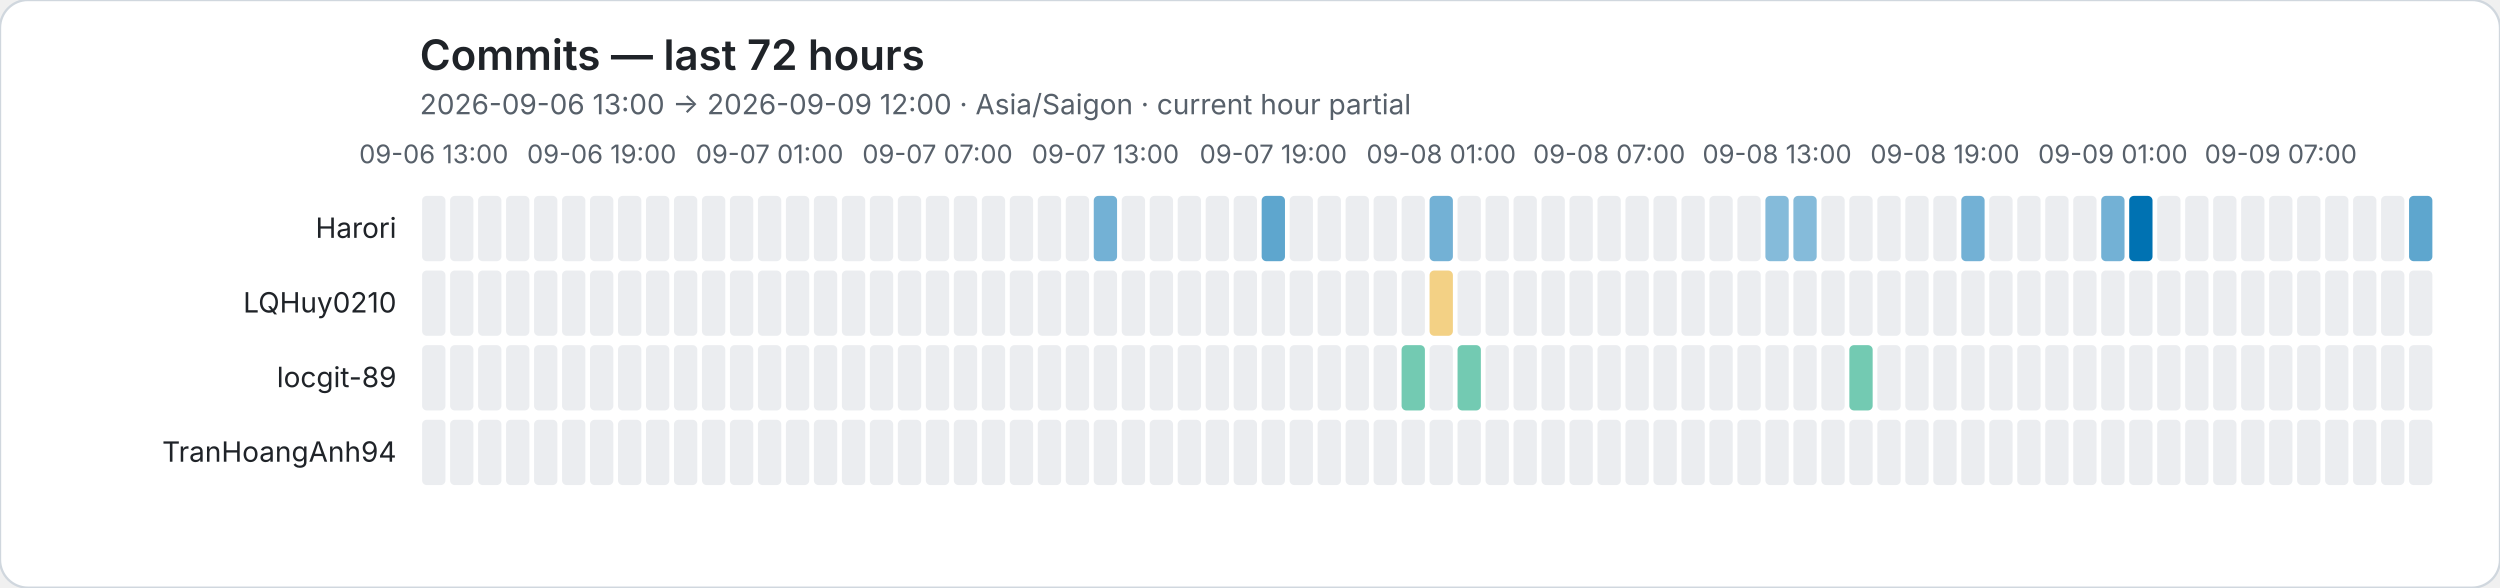
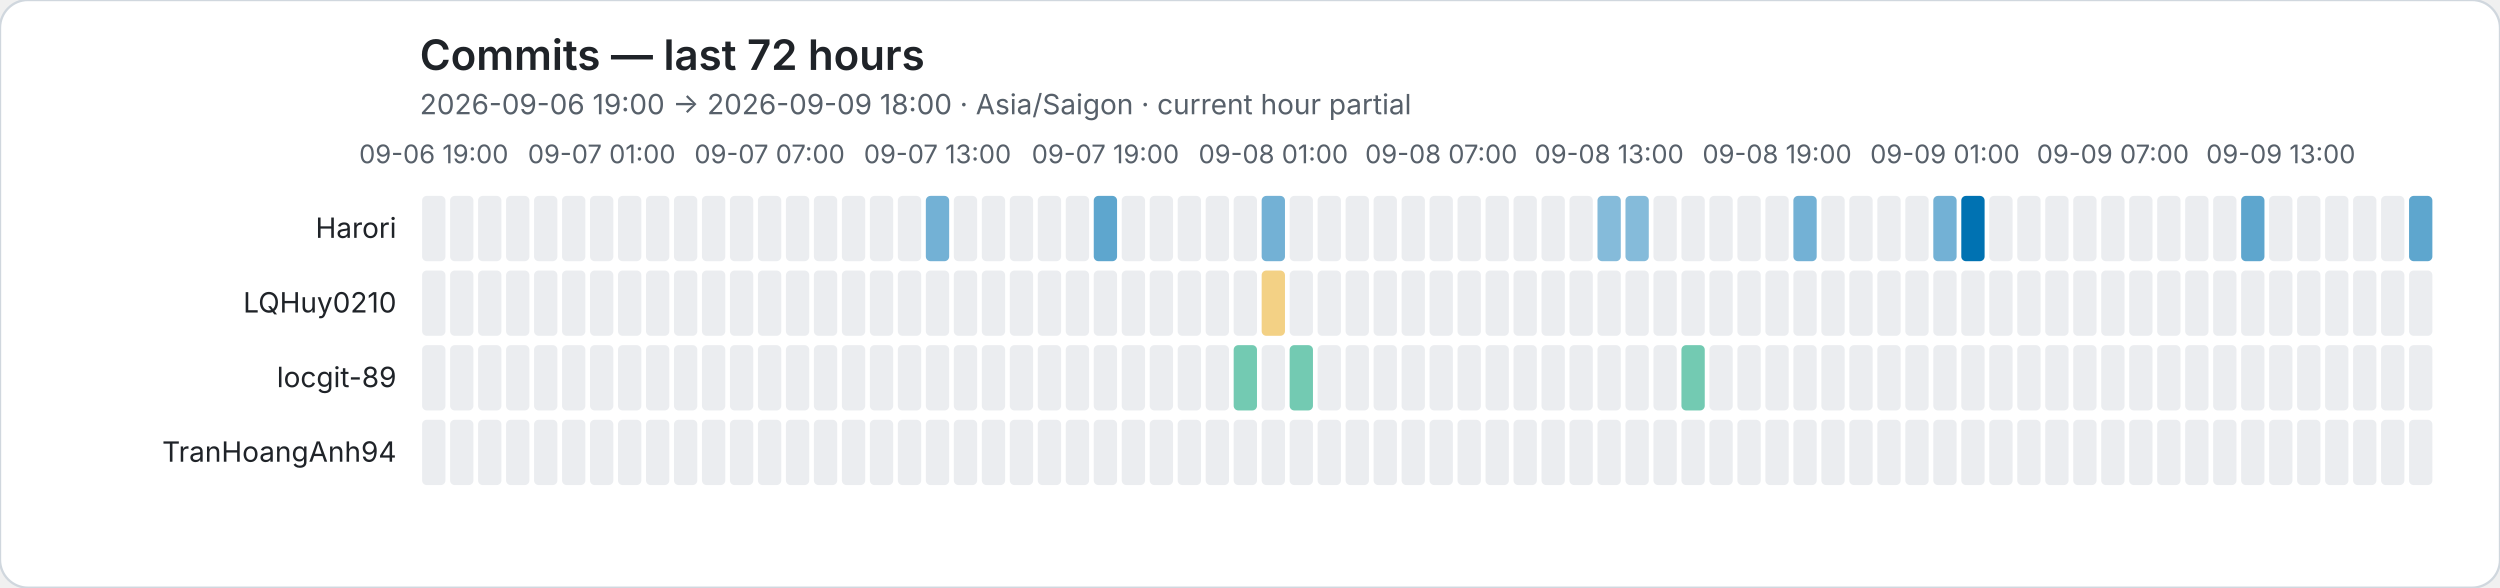
<svg xmlns="http://www.w3.org/2000/svg" role="img" viewBox="0 0 1072 252">
  <rect width="1072" height="252" rx="12" fill="#ffffff" stroke="#d0d7de" />
  <style>text{font-family:system-ui,-apple-system,BlinkMacSystemFont,"Segoe UI",sans-serif}.axis{fill:#57606a;font-size:11px}.heading{fill:#1f2328;font-size:18px;font-weight:600}.subheading{fill:#57606a;font-size:12px}.name{fill:#1f2328;font-size:12px}</style>
  <text class="heading" x="180" y="30">Commits — last 72 hours</text>
-   <text class="subheading" x="180" y="49">2026-09-06 13:00 → 2026-09-09 12:00 · Asia/Saigon · current hour partial</text>
-   <text class="axis" x="186" y="70" text-anchor="middle">09-06 13:00</text>
-   <text class="axis" x="258" y="70" text-anchor="middle">09-06 19:00</text>
-   <text class="axis" x="330" y="70" text-anchor="middle">09-07 01:00</text>
-   <text class="axis" x="402" y="70" text-anchor="middle">09-07 07:00</text>
-   <text class="axis" x="474" y="70" text-anchor="middle">09-07 13:00</text>
-   <text class="axis" x="546" y="70" text-anchor="middle">09-07 19:00</text>
-   <text class="axis" x="618" y="70" text-anchor="middle">09-08 01:00</text>
-   <text class="axis" x="690" y="70" text-anchor="middle">09-08 07:00</text>
-   <text class="axis" x="762" y="70" text-anchor="middle">09-08 13:00</text>
-   <text class="axis" x="834" y="70" text-anchor="middle">09-08 19:00</text>
-   <text class="axis" x="906" y="70" text-anchor="middle">09-09 01:00</text>
-   <text class="axis" x="978" y="70" text-anchor="middle">09-09 07:00</text>
+   <text class="subheading" x="180" y="49">2026-09-06 19:00 → 2026-09-09 18:00 · Asia/Saigon · current hour partial</text>
+   <text class="axis" x="186" y="70" text-anchor="middle">09-06 19:00</text>
+   <text class="axis" x="258" y="70" text-anchor="middle">09-07 01:00</text>
+   <text class="axis" x="330" y="70" text-anchor="middle">09-07 07:00</text>
+   <text class="axis" x="402" y="70" text-anchor="middle">09-07 13:00</text>
+   <text class="axis" x="474" y="70" text-anchor="middle">09-07 19:00</text>
+   <text class="axis" x="546" y="70" text-anchor="middle">09-08 01:00</text>
+   <text class="axis" x="618" y="70" text-anchor="middle">09-08 07:00</text>
+   <text class="axis" x="690" y="70" text-anchor="middle">09-08 13:00</text>
+   <text class="axis" x="762" y="70" text-anchor="middle">09-08 19:00</text>
+   <text class="axis" x="834" y="70" text-anchor="middle">09-09 01:00</text>
+   <text class="axis" x="906" y="70" text-anchor="middle">09-09 07:00</text>
+   <text class="axis" x="978" y="70" text-anchor="middle">09-09 13:00</text>
  <text class="name" x="170" y="102" text-anchor="end">Harori</text>
  <rect data-hour="0" x="181" y="84" width="10" height="28" rx="2" fill="#ebedf0" />
  <rect data-hour="1" x="193" y="84" width="10" height="28" rx="2" fill="#ebedf0" />
  <rect data-hour="2" x="205" y="84" width="10" height="28" rx="2" fill="#ebedf0" />
  <rect data-hour="3" x="217" y="84" width="10" height="28" rx="2" fill="#ebedf0" />
  <rect data-hour="4" x="229" y="84" width="10" height="28" rx="2" fill="#ebedf0" />
  <rect data-hour="5" x="241" y="84" width="10" height="28" rx="2" fill="#ebedf0" />
  <rect data-hour="6" x="253" y="84" width="10" height="28" rx="2" fill="#ebedf0" />
  <rect data-hour="7" x="265" y="84" width="10" height="28" rx="2" fill="#ebedf0" />
  <rect data-hour="8" x="277" y="84" width="10" height="28" rx="2" fill="#ebedf0" />
  <rect data-hour="9" x="289" y="84" width="10" height="28" rx="2" fill="#ebedf0" />
  <rect data-hour="10" x="301" y="84" width="10" height="28" rx="2" fill="#ebedf0" />
  <rect data-hour="11" x="313" y="84" width="10" height="28" rx="2" fill="#ebedf0" />
  <rect data-hour="12" x="325" y="84" width="10" height="28" rx="2" fill="#ebedf0" />
  <rect data-hour="13" x="337" y="84" width="10" height="28" rx="2" fill="#ebedf0" />
  <rect data-hour="14" x="349" y="84" width="10" height="28" rx="2" fill="#ebedf0" />
  <rect data-hour="15" x="361" y="84" width="10" height="28" rx="2" fill="#ebedf0" />
  <rect data-hour="16" x="373" y="84" width="10" height="28" rx="2" fill="#ebedf0" />
  <rect data-hour="17" x="385" y="84" width="10" height="28" rx="2" fill="#ebedf0" />
-   <rect data-hour="18" x="397" y="84" width="10" height="28" rx="2" fill="#ebedf0" />
+   <rect data-hour="18" x="397" y="84" width="10" height="28" rx="2" fill="rgba(0, 114, 178, 0.55)" />
  <rect data-hour="19" x="409" y="84" width="10" height="28" rx="2" fill="#ebedf0" />
  <rect data-hour="20" x="421" y="84" width="10" height="28" rx="2" fill="#ebedf0" />
  <rect data-hour="21" x="433" y="84" width="10" height="28" rx="2" fill="#ebedf0" />
  <rect data-hour="22" x="445" y="84" width="10" height="28" rx="2" fill="#ebedf0" />
  <rect data-hour="23" x="457" y="84" width="10" height="28" rx="2" fill="#ebedf0" />
-   <rect data-hour="24" x="469" y="84" width="10" height="28" rx="2" fill="rgba(0, 114, 178, 0.55)" />
+   <rect data-hour="24" x="469" y="84" width="10" height="28" rx="2" fill="rgba(0, 114, 178, 0.63)" />
  <rect data-hour="25" x="481" y="84" width="10" height="28" rx="2" fill="#ebedf0" />
  <rect data-hour="26" x="493" y="84" width="10" height="28" rx="2" fill="#ebedf0" />
  <rect data-hour="27" x="505" y="84" width="10" height="28" rx="2" fill="#ebedf0" />
  <rect data-hour="28" x="517" y="84" width="10" height="28" rx="2" fill="#ebedf0" />
  <rect data-hour="29" x="529" y="84" width="10" height="28" rx="2" fill="#ebedf0" />
-   <rect data-hour="30" x="541" y="84" width="10" height="28" rx="2" fill="rgba(0, 114, 178, 0.63)" />
+   <rect data-hour="30" x="541" y="84" width="10" height="28" rx="2" fill="rgba(0, 114, 178, 0.55)" />
  <rect data-hour="31" x="553" y="84" width="10" height="28" rx="2" fill="#ebedf0" />
  <rect data-hour="32" x="565" y="84" width="10" height="28" rx="2" fill="#ebedf0" />
  <rect data-hour="33" x="577" y="84" width="10" height="28" rx="2" fill="#ebedf0" />
  <rect data-hour="34" x="589" y="84" width="10" height="28" rx="2" fill="#ebedf0" />
  <rect data-hour="35" x="601" y="84" width="10" height="28" rx="2" fill="#ebedf0" />
-   <rect data-hour="36" x="613" y="84" width="10" height="28" rx="2" fill="rgba(0, 114, 178, 0.55)" />
+   <rect data-hour="36" x="613" y="84" width="10" height="28" rx="2" fill="#ebedf0" />
  <rect data-hour="37" x="625" y="84" width="10" height="28" rx="2" fill="#ebedf0" />
  <rect data-hour="38" x="637" y="84" width="10" height="28" rx="2" fill="#ebedf0" />
  <rect data-hour="39" x="649" y="84" width="10" height="28" rx="2" fill="#ebedf0" />
  <rect data-hour="40" x="661" y="84" width="10" height="28" rx="2" fill="#ebedf0" />
  <rect data-hour="41" x="673" y="84" width="10" height="28" rx="2" fill="#ebedf0" />
-   <rect data-hour="42" x="685" y="84" width="10" height="28" rx="2" fill="#ebedf0" />
-   <rect data-hour="43" x="697" y="84" width="10" height="28" rx="2" fill="#ebedf0" />
+   <rect data-hour="42" x="685" y="84" width="10" height="28" rx="2" fill="rgba(0, 114, 178, 0.48)" />
+   <rect data-hour="43" x="697" y="84" width="10" height="28" rx="2" fill="rgba(0, 114, 178, 0.48)" />
  <rect data-hour="44" x="709" y="84" width="10" height="28" rx="2" fill="#ebedf0" />
  <rect data-hour="45" x="721" y="84" width="10" height="28" rx="2" fill="#ebedf0" />
  <rect data-hour="46" x="733" y="84" width="10" height="28" rx="2" fill="#ebedf0" />
  <rect data-hour="47" x="745" y="84" width="10" height="28" rx="2" fill="#ebedf0" />
-   <rect data-hour="48" x="757" y="84" width="10" height="28" rx="2" fill="rgba(0, 114, 178, 0.48)" />
-   <rect data-hour="49" x="769" y="84" width="10" height="28" rx="2" fill="rgba(0, 114, 178, 0.48)" />
+   <rect data-hour="48" x="757" y="84" width="10" height="28" rx="2" fill="#ebedf0" />
+   <rect data-hour="49" x="769" y="84" width="10" height="28" rx="2" fill="rgba(0, 114, 178, 0.55)" />
  <rect data-hour="50" x="781" y="84" width="10" height="28" rx="2" fill="#ebedf0" />
  <rect data-hour="51" x="793" y="84" width="10" height="28" rx="2" fill="#ebedf0" />
  <rect data-hour="52" x="805" y="84" width="10" height="28" rx="2" fill="#ebedf0" />
  <rect data-hour="53" x="817" y="84" width="10" height="28" rx="2" fill="#ebedf0" />
-   <rect data-hour="54" x="829" y="84" width="10" height="28" rx="2" fill="#ebedf0" />
-   <rect data-hour="55" x="841" y="84" width="10" height="28" rx="2" fill="rgba(0, 114, 178, 0.55)" />
+   <rect data-hour="54" x="829" y="84" width="10" height="28" rx="2" fill="rgba(0, 114, 178, 0.55)" />
+   <rect data-hour="55" x="841" y="84" width="10" height="28" rx="2" fill="rgba(0, 114, 178, 1.00)" />
  <rect data-hour="56" x="853" y="84" width="10" height="28" rx="2" fill="#ebedf0" />
  <rect data-hour="57" x="865" y="84" width="10" height="28" rx="2" fill="#ebedf0" />
  <rect data-hour="58" x="877" y="84" width="10" height="28" rx="2" fill="#ebedf0" />
  <rect data-hour="59" x="889" y="84" width="10" height="28" rx="2" fill="#ebedf0" />
-   <rect data-hour="60" x="901" y="84" width="10" height="28" rx="2" fill="rgba(0, 114, 178, 0.55)" />
-   <rect data-hour="61" x="913" y="84" width="10" height="28" rx="2" fill="rgba(0, 114, 178, 1.00)" />
+   <rect data-hour="60" x="901" y="84" width="10" height="28" rx="2" fill="#ebedf0" />
+   <rect data-hour="61" x="913" y="84" width="10" height="28" rx="2" fill="#ebedf0" />
  <rect data-hour="62" x="925" y="84" width="10" height="28" rx="2" fill="#ebedf0" />
  <rect data-hour="63" x="937" y="84" width="10" height="28" rx="2" fill="#ebedf0" />
  <rect data-hour="64" x="949" y="84" width="10" height="28" rx="2" fill="#ebedf0" />
-   <rect data-hour="65" x="961" y="84" width="10" height="28" rx="2" fill="#ebedf0" />
+   <rect data-hour="65" x="961" y="84" width="10" height="28" rx="2" fill="rgba(0, 114, 178, 0.63)" />
  <rect data-hour="66" x="973" y="84" width="10" height="28" rx="2" fill="#ebedf0" />
  <rect data-hour="67" x="985" y="84" width="10" height="28" rx="2" fill="#ebedf0" />
  <rect data-hour="68" x="997" y="84" width="10" height="28" rx="2" fill="#ebedf0" />
  <rect data-hour="69" x="1009" y="84" width="10" height="28" rx="2" fill="#ebedf0" />
  <rect data-hour="70" x="1021" y="84" width="10" height="28" rx="2" fill="#ebedf0" />
  <rect data-hour="71" x="1033" y="84" width="10" height="28" rx="2" fill="rgba(0, 114, 178, 0.63)" />
  <text class="name" x="170" y="134" text-anchor="end">LQHuy0210</text>
  <rect data-hour="0" x="181" y="116" width="10" height="28" rx="2" fill="#ebedf0" />
  <rect data-hour="1" x="193" y="116" width="10" height="28" rx="2" fill="#ebedf0" />
  <rect data-hour="2" x="205" y="116" width="10" height="28" rx="2" fill="#ebedf0" />
  <rect data-hour="3" x="217" y="116" width="10" height="28" rx="2" fill="#ebedf0" />
  <rect data-hour="4" x="229" y="116" width="10" height="28" rx="2" fill="#ebedf0" />
  <rect data-hour="5" x="241" y="116" width="10" height="28" rx="2" fill="#ebedf0" />
  <rect data-hour="6" x="253" y="116" width="10" height="28" rx="2" fill="#ebedf0" />
  <rect data-hour="7" x="265" y="116" width="10" height="28" rx="2" fill="#ebedf0" />
  <rect data-hour="8" x="277" y="116" width="10" height="28" rx="2" fill="#ebedf0" />
  <rect data-hour="9" x="289" y="116" width="10" height="28" rx="2" fill="#ebedf0" />
  <rect data-hour="10" x="301" y="116" width="10" height="28" rx="2" fill="#ebedf0" />
  <rect data-hour="11" x="313" y="116" width="10" height="28" rx="2" fill="#ebedf0" />
  <rect data-hour="12" x="325" y="116" width="10" height="28" rx="2" fill="#ebedf0" />
  <rect data-hour="13" x="337" y="116" width="10" height="28" rx="2" fill="#ebedf0" />
  <rect data-hour="14" x="349" y="116" width="10" height="28" rx="2" fill="#ebedf0" />
  <rect data-hour="15" x="361" y="116" width="10" height="28" rx="2" fill="#ebedf0" />
  <rect data-hour="16" x="373" y="116" width="10" height="28" rx="2" fill="#ebedf0" />
  <rect data-hour="17" x="385" y="116" width="10" height="28" rx="2" fill="#ebedf0" />
  <rect data-hour="18" x="397" y="116" width="10" height="28" rx="2" fill="#ebedf0" />
  <rect data-hour="19" x="409" y="116" width="10" height="28" rx="2" fill="#ebedf0" />
  <rect data-hour="20" x="421" y="116" width="10" height="28" rx="2" fill="#ebedf0" />
  <rect data-hour="21" x="433" y="116" width="10" height="28" rx="2" fill="#ebedf0" />
  <rect data-hour="22" x="445" y="116" width="10" height="28" rx="2" fill="#ebedf0" />
  <rect data-hour="23" x="457" y="116" width="10" height="28" rx="2" fill="#ebedf0" />
  <rect data-hour="24" x="469" y="116" width="10" height="28" rx="2" fill="#ebedf0" />
  <rect data-hour="25" x="481" y="116" width="10" height="28" rx="2" fill="#ebedf0" />
  <rect data-hour="26" x="493" y="116" width="10" height="28" rx="2" fill="#ebedf0" />
  <rect data-hour="27" x="505" y="116" width="10" height="28" rx="2" fill="#ebedf0" />
  <rect data-hour="28" x="517" y="116" width="10" height="28" rx="2" fill="#ebedf0" />
  <rect data-hour="29" x="529" y="116" width="10" height="28" rx="2" fill="#ebedf0" />
-   <rect data-hour="30" x="541" y="116" width="10" height="28" rx="2" fill="#ebedf0" />
+   <rect data-hour="30" x="541" y="116" width="10" height="28" rx="2" fill="rgba(230, 159, 0, 0.48)" />
  <rect data-hour="31" x="553" y="116" width="10" height="28" rx="2" fill="#ebedf0" />
  <rect data-hour="32" x="565" y="116" width="10" height="28" rx="2" fill="#ebedf0" />
  <rect data-hour="33" x="577" y="116" width="10" height="28" rx="2" fill="#ebedf0" />
  <rect data-hour="34" x="589" y="116" width="10" height="28" rx="2" fill="#ebedf0" />
  <rect data-hour="35" x="601" y="116" width="10" height="28" rx="2" fill="#ebedf0" />
-   <rect data-hour="36" x="613" y="116" width="10" height="28" rx="2" fill="rgba(230, 159, 0, 0.48)" />
+   <rect data-hour="36" x="613" y="116" width="10" height="28" rx="2" fill="#ebedf0" />
  <rect data-hour="37" x="625" y="116" width="10" height="28" rx="2" fill="#ebedf0" />
  <rect data-hour="38" x="637" y="116" width="10" height="28" rx="2" fill="#ebedf0" />
  <rect data-hour="39" x="649" y="116" width="10" height="28" rx="2" fill="#ebedf0" />
  <rect data-hour="40" x="661" y="116" width="10" height="28" rx="2" fill="#ebedf0" />
  <rect data-hour="41" x="673" y="116" width="10" height="28" rx="2" fill="#ebedf0" />
  <rect data-hour="42" x="685" y="116" width="10" height="28" rx="2" fill="#ebedf0" />
  <rect data-hour="43" x="697" y="116" width="10" height="28" rx="2" fill="#ebedf0" />
  <rect data-hour="44" x="709" y="116" width="10" height="28" rx="2" fill="#ebedf0" />
  <rect data-hour="45" x="721" y="116" width="10" height="28" rx="2" fill="#ebedf0" />
  <rect data-hour="46" x="733" y="116" width="10" height="28" rx="2" fill="#ebedf0" />
  <rect data-hour="47" x="745" y="116" width="10" height="28" rx="2" fill="#ebedf0" />
  <rect data-hour="48" x="757" y="116" width="10" height="28" rx="2" fill="#ebedf0" />
  <rect data-hour="49" x="769" y="116" width="10" height="28" rx="2" fill="#ebedf0" />
  <rect data-hour="50" x="781" y="116" width="10" height="28" rx="2" fill="#ebedf0" />
  <rect data-hour="51" x="793" y="116" width="10" height="28" rx="2" fill="#ebedf0" />
  <rect data-hour="52" x="805" y="116" width="10" height="28" rx="2" fill="#ebedf0" />
  <rect data-hour="53" x="817" y="116" width="10" height="28" rx="2" fill="#ebedf0" />
  <rect data-hour="54" x="829" y="116" width="10" height="28" rx="2" fill="#ebedf0" />
  <rect data-hour="55" x="841" y="116" width="10" height="28" rx="2" fill="#ebedf0" />
  <rect data-hour="56" x="853" y="116" width="10" height="28" rx="2" fill="#ebedf0" />
  <rect data-hour="57" x="865" y="116" width="10" height="28" rx="2" fill="#ebedf0" />
  <rect data-hour="58" x="877" y="116" width="10" height="28" rx="2" fill="#ebedf0" />
  <rect data-hour="59" x="889" y="116" width="10" height="28" rx="2" fill="#ebedf0" />
  <rect data-hour="60" x="901" y="116" width="10" height="28" rx="2" fill="#ebedf0" />
  <rect data-hour="61" x="913" y="116" width="10" height="28" rx="2" fill="#ebedf0" />
  <rect data-hour="62" x="925" y="116" width="10" height="28" rx="2" fill="#ebedf0" />
  <rect data-hour="63" x="937" y="116" width="10" height="28" rx="2" fill="#ebedf0" />
  <rect data-hour="64" x="949" y="116" width="10" height="28" rx="2" fill="#ebedf0" />
  <rect data-hour="65" x="961" y="116" width="10" height="28" rx="2" fill="#ebedf0" />
  <rect data-hour="66" x="973" y="116" width="10" height="28" rx="2" fill="#ebedf0" />
  <rect data-hour="67" x="985" y="116" width="10" height="28" rx="2" fill="#ebedf0" />
  <rect data-hour="68" x="997" y="116" width="10" height="28" rx="2" fill="#ebedf0" />
  <rect data-hour="69" x="1009" y="116" width="10" height="28" rx="2" fill="#ebedf0" />
  <rect data-hour="70" x="1021" y="116" width="10" height="28" rx="2" fill="#ebedf0" />
  <rect data-hour="71" x="1033" y="116" width="10" height="28" rx="2" fill="#ebedf0" />
  <text class="name" x="170" y="166" text-anchor="end">locgit-89</text>
  <rect data-hour="0" x="181" y="148" width="10" height="28" rx="2" fill="#ebedf0" />
  <rect data-hour="1" x="193" y="148" width="10" height="28" rx="2" fill="#ebedf0" />
  <rect data-hour="2" x="205" y="148" width="10" height="28" rx="2" fill="#ebedf0" />
  <rect data-hour="3" x="217" y="148" width="10" height="28" rx="2" fill="#ebedf0" />
  <rect data-hour="4" x="229" y="148" width="10" height="28" rx="2" fill="#ebedf0" />
  <rect data-hour="5" x="241" y="148" width="10" height="28" rx="2" fill="#ebedf0" />
  <rect data-hour="6" x="253" y="148" width="10" height="28" rx="2" fill="#ebedf0" />
  <rect data-hour="7" x="265" y="148" width="10" height="28" rx="2" fill="#ebedf0" />
  <rect data-hour="8" x="277" y="148" width="10" height="28" rx="2" fill="#ebedf0" />
  <rect data-hour="9" x="289" y="148" width="10" height="28" rx="2" fill="#ebedf0" />
  <rect data-hour="10" x="301" y="148" width="10" height="28" rx="2" fill="#ebedf0" />
  <rect data-hour="11" x="313" y="148" width="10" height="28" rx="2" fill="#ebedf0" />
  <rect data-hour="12" x="325" y="148" width="10" height="28" rx="2" fill="#ebedf0" />
  <rect data-hour="13" x="337" y="148" width="10" height="28" rx="2" fill="#ebedf0" />
  <rect data-hour="14" x="349" y="148" width="10" height="28" rx="2" fill="#ebedf0" />
  <rect data-hour="15" x="361" y="148" width="10" height="28" rx="2" fill="#ebedf0" />
  <rect data-hour="16" x="373" y="148" width="10" height="28" rx="2" fill="#ebedf0" />
  <rect data-hour="17" x="385" y="148" width="10" height="28" rx="2" fill="#ebedf0" />
  <rect data-hour="18" x="397" y="148" width="10" height="28" rx="2" fill="#ebedf0" />
  <rect data-hour="19" x="409" y="148" width="10" height="28" rx="2" fill="#ebedf0" />
  <rect data-hour="20" x="421" y="148" width="10" height="28" rx="2" fill="#ebedf0" />
  <rect data-hour="21" x="433" y="148" width="10" height="28" rx="2" fill="#ebedf0" />
  <rect data-hour="22" x="445" y="148" width="10" height="28" rx="2" fill="#ebedf0" />
  <rect data-hour="23" x="457" y="148" width="10" height="28" rx="2" fill="#ebedf0" />
  <rect data-hour="24" x="469" y="148" width="10" height="28" rx="2" fill="#ebedf0" />
  <rect data-hour="25" x="481" y="148" width="10" height="28" rx="2" fill="#ebedf0" />
  <rect data-hour="26" x="493" y="148" width="10" height="28" rx="2" fill="#ebedf0" />
  <rect data-hour="27" x="505" y="148" width="10" height="28" rx="2" fill="#ebedf0" />
  <rect data-hour="28" x="517" y="148" width="10" height="28" rx="2" fill="#ebedf0" />
-   <rect data-hour="29" x="529" y="148" width="10" height="28" rx="2" fill="#ebedf0" />
+   <rect data-hour="29" x="529" y="148" width="10" height="28" rx="2" fill="rgba(0, 158, 115, 0.55)" />
  <rect data-hour="30" x="541" y="148" width="10" height="28" rx="2" fill="#ebedf0" />
-   <rect data-hour="31" x="553" y="148" width="10" height="28" rx="2" fill="#ebedf0" />
+   <rect data-hour="31" x="553" y="148" width="10" height="28" rx="2" fill="rgba(0, 158, 115, 0.55)" />
  <rect data-hour="32" x="565" y="148" width="10" height="28" rx="2" fill="#ebedf0" />
  <rect data-hour="33" x="577" y="148" width="10" height="28" rx="2" fill="#ebedf0" />
  <rect data-hour="34" x="589" y="148" width="10" height="28" rx="2" fill="#ebedf0" />
-   <rect data-hour="35" x="601" y="148" width="10" height="28" rx="2" fill="rgba(0, 158, 115, 0.55)" />
+   <rect data-hour="35" x="601" y="148" width="10" height="28" rx="2" fill="#ebedf0" />
  <rect data-hour="36" x="613" y="148" width="10" height="28" rx="2" fill="#ebedf0" />
-   <rect data-hour="37" x="625" y="148" width="10" height="28" rx="2" fill="rgba(0, 158, 115, 0.55)" />
+   <rect data-hour="37" x="625" y="148" width="10" height="28" rx="2" fill="#ebedf0" />
  <rect data-hour="38" x="637" y="148" width="10" height="28" rx="2" fill="#ebedf0" />
  <rect data-hour="39" x="649" y="148" width="10" height="28" rx="2" fill="#ebedf0" />
  <rect data-hour="40" x="661" y="148" width="10" height="28" rx="2" fill="#ebedf0" />
  <rect data-hour="41" x="673" y="148" width="10" height="28" rx="2" fill="#ebedf0" />
  <rect data-hour="42" x="685" y="148" width="10" height="28" rx="2" fill="#ebedf0" />
  <rect data-hour="43" x="697" y="148" width="10" height="28" rx="2" fill="#ebedf0" />
  <rect data-hour="44" x="709" y="148" width="10" height="28" rx="2" fill="#ebedf0" />
-   <rect data-hour="45" x="721" y="148" width="10" height="28" rx="2" fill="#ebedf0" />
+   <rect data-hour="45" x="721" y="148" width="10" height="28" rx="2" fill="rgba(0, 158, 115, 0.55)" />
  <rect data-hour="46" x="733" y="148" width="10" height="28" rx="2" fill="#ebedf0" />
  <rect data-hour="47" x="745" y="148" width="10" height="28" rx="2" fill="#ebedf0" />
  <rect data-hour="48" x="757" y="148" width="10" height="28" rx="2" fill="#ebedf0" />
  <rect data-hour="49" x="769" y="148" width="10" height="28" rx="2" fill="#ebedf0" />
  <rect data-hour="50" x="781" y="148" width="10" height="28" rx="2" fill="#ebedf0" />
-   <rect data-hour="51" x="793" y="148" width="10" height="28" rx="2" fill="rgba(0, 158, 115, 0.55)" />
+   <rect data-hour="51" x="793" y="148" width="10" height="28" rx="2" fill="#ebedf0" />
  <rect data-hour="52" x="805" y="148" width="10" height="28" rx="2" fill="#ebedf0" />
  <rect data-hour="53" x="817" y="148" width="10" height="28" rx="2" fill="#ebedf0" />
  <rect data-hour="54" x="829" y="148" width="10" height="28" rx="2" fill="#ebedf0" />
  <rect data-hour="55" x="841" y="148" width="10" height="28" rx="2" fill="#ebedf0" />
  <rect data-hour="56" x="853" y="148" width="10" height="28" rx="2" fill="#ebedf0" />
  <rect data-hour="57" x="865" y="148" width="10" height="28" rx="2" fill="#ebedf0" />
  <rect data-hour="58" x="877" y="148" width="10" height="28" rx="2" fill="#ebedf0" />
  <rect data-hour="59" x="889" y="148" width="10" height="28" rx="2" fill="#ebedf0" />
  <rect data-hour="60" x="901" y="148" width="10" height="28" rx="2" fill="#ebedf0" />
  <rect data-hour="61" x="913" y="148" width="10" height="28" rx="2" fill="#ebedf0" />
  <rect data-hour="62" x="925" y="148" width="10" height="28" rx="2" fill="#ebedf0" />
  <rect data-hour="63" x="937" y="148" width="10" height="28" rx="2" fill="#ebedf0" />
  <rect data-hour="64" x="949" y="148" width="10" height="28" rx="2" fill="#ebedf0" />
  <rect data-hour="65" x="961" y="148" width="10" height="28" rx="2" fill="#ebedf0" />
  <rect data-hour="66" x="973" y="148" width="10" height="28" rx="2" fill="#ebedf0" />
  <rect data-hour="67" x="985" y="148" width="10" height="28" rx="2" fill="#ebedf0" />
  <rect data-hour="68" x="997" y="148" width="10" height="28" rx="2" fill="#ebedf0" />
  <rect data-hour="69" x="1009" y="148" width="10" height="28" rx="2" fill="#ebedf0" />
  <rect data-hour="70" x="1021" y="148" width="10" height="28" rx="2" fill="#ebedf0" />
  <rect data-hour="71" x="1033" y="148" width="10" height="28" rx="2" fill="#ebedf0" />
  <text class="name" x="170" y="198" text-anchor="end">TranHoangAnh94</text>
  <rect data-hour="0" x="181" y="180" width="10" height="28" rx="2" fill="#ebedf0" />
  <rect data-hour="1" x="193" y="180" width="10" height="28" rx="2" fill="#ebedf0" />
  <rect data-hour="2" x="205" y="180" width="10" height="28" rx="2" fill="#ebedf0" />
  <rect data-hour="3" x="217" y="180" width="10" height="28" rx="2" fill="#ebedf0" />
  <rect data-hour="4" x="229" y="180" width="10" height="28" rx="2" fill="#ebedf0" />
  <rect data-hour="5" x="241" y="180" width="10" height="28" rx="2" fill="#ebedf0" />
  <rect data-hour="6" x="253" y="180" width="10" height="28" rx="2" fill="#ebedf0" />
  <rect data-hour="7" x="265" y="180" width="10" height="28" rx="2" fill="#ebedf0" />
  <rect data-hour="8" x="277" y="180" width="10" height="28" rx="2" fill="#ebedf0" />
  <rect data-hour="9" x="289" y="180" width="10" height="28" rx="2" fill="#ebedf0" />
  <rect data-hour="10" x="301" y="180" width="10" height="28" rx="2" fill="#ebedf0" />
  <rect data-hour="11" x="313" y="180" width="10" height="28" rx="2" fill="#ebedf0" />
  <rect data-hour="12" x="325" y="180" width="10" height="28" rx="2" fill="#ebedf0" />
  <rect data-hour="13" x="337" y="180" width="10" height="28" rx="2" fill="#ebedf0" />
  <rect data-hour="14" x="349" y="180" width="10" height="28" rx="2" fill="#ebedf0" />
  <rect data-hour="15" x="361" y="180" width="10" height="28" rx="2" fill="#ebedf0" />
  <rect data-hour="16" x="373" y="180" width="10" height="28" rx="2" fill="#ebedf0" />
  <rect data-hour="17" x="385" y="180" width="10" height="28" rx="2" fill="#ebedf0" />
  <rect data-hour="18" x="397" y="180" width="10" height="28" rx="2" fill="#ebedf0" />
  <rect data-hour="19" x="409" y="180" width="10" height="28" rx="2" fill="#ebedf0" />
  <rect data-hour="20" x="421" y="180" width="10" height="28" rx="2" fill="#ebedf0" />
  <rect data-hour="21" x="433" y="180" width="10" height="28" rx="2" fill="#ebedf0" />
  <rect data-hour="22" x="445" y="180" width="10" height="28" rx="2" fill="#ebedf0" />
  <rect data-hour="23" x="457" y="180" width="10" height="28" rx="2" fill="#ebedf0" />
  <rect data-hour="24" x="469" y="180" width="10" height="28" rx="2" fill="#ebedf0" />
  <rect data-hour="25" x="481" y="180" width="10" height="28" rx="2" fill="#ebedf0" />
  <rect data-hour="26" x="493" y="180" width="10" height="28" rx="2" fill="#ebedf0" />
  <rect data-hour="27" x="505" y="180" width="10" height="28" rx="2" fill="#ebedf0" />
  <rect data-hour="28" x="517" y="180" width="10" height="28" rx="2" fill="#ebedf0" />
  <rect data-hour="29" x="529" y="180" width="10" height="28" rx="2" fill="#ebedf0" />
  <rect data-hour="30" x="541" y="180" width="10" height="28" rx="2" fill="#ebedf0" />
  <rect data-hour="31" x="553" y="180" width="10" height="28" rx="2" fill="#ebedf0" />
  <rect data-hour="32" x="565" y="180" width="10" height="28" rx="2" fill="#ebedf0" />
  <rect data-hour="33" x="577" y="180" width="10" height="28" rx="2" fill="#ebedf0" />
  <rect data-hour="34" x="589" y="180" width="10" height="28" rx="2" fill="#ebedf0" />
  <rect data-hour="35" x="601" y="180" width="10" height="28" rx="2" fill="#ebedf0" />
  <rect data-hour="36" x="613" y="180" width="10" height="28" rx="2" fill="#ebedf0" />
  <rect data-hour="37" x="625" y="180" width="10" height="28" rx="2" fill="#ebedf0" />
  <rect data-hour="38" x="637" y="180" width="10" height="28" rx="2" fill="#ebedf0" />
  <rect data-hour="39" x="649" y="180" width="10" height="28" rx="2" fill="#ebedf0" />
  <rect data-hour="40" x="661" y="180" width="10" height="28" rx="2" fill="#ebedf0" />
  <rect data-hour="41" x="673" y="180" width="10" height="28" rx="2" fill="#ebedf0" />
  <rect data-hour="42" x="685" y="180" width="10" height="28" rx="2" fill="#ebedf0" />
  <rect data-hour="43" x="697" y="180" width="10" height="28" rx="2" fill="#ebedf0" />
  <rect data-hour="44" x="709" y="180" width="10" height="28" rx="2" fill="#ebedf0" />
  <rect data-hour="45" x="721" y="180" width="10" height="28" rx="2" fill="#ebedf0" />
  <rect data-hour="46" x="733" y="180" width="10" height="28" rx="2" fill="#ebedf0" />
  <rect data-hour="47" x="745" y="180" width="10" height="28" rx="2" fill="#ebedf0" />
  <rect data-hour="48" x="757" y="180" width="10" height="28" rx="2" fill="#ebedf0" />
  <rect data-hour="49" x="769" y="180" width="10" height="28" rx="2" fill="#ebedf0" />
  <rect data-hour="50" x="781" y="180" width="10" height="28" rx="2" fill="#ebedf0" />
  <rect data-hour="51" x="793" y="180" width="10" height="28" rx="2" fill="#ebedf0" />
  <rect data-hour="52" x="805" y="180" width="10" height="28" rx="2" fill="#ebedf0" />
  <rect data-hour="53" x="817" y="180" width="10" height="28" rx="2" fill="#ebedf0" />
  <rect data-hour="54" x="829" y="180" width="10" height="28" rx="2" fill="#ebedf0" />
  <rect data-hour="55" x="841" y="180" width="10" height="28" rx="2" fill="#ebedf0" />
  <rect data-hour="56" x="853" y="180" width="10" height="28" rx="2" fill="#ebedf0" />
  <rect data-hour="57" x="865" y="180" width="10" height="28" rx="2" fill="#ebedf0" />
  <rect data-hour="58" x="877" y="180" width="10" height="28" rx="2" fill="#ebedf0" />
  <rect data-hour="59" x="889" y="180" width="10" height="28" rx="2" fill="#ebedf0" />
  <rect data-hour="60" x="901" y="180" width="10" height="28" rx="2" fill="#ebedf0" />
  <rect data-hour="61" x="913" y="180" width="10" height="28" rx="2" fill="#ebedf0" />
  <rect data-hour="62" x="925" y="180" width="10" height="28" rx="2" fill="#ebedf0" />
  <rect data-hour="63" x="937" y="180" width="10" height="28" rx="2" fill="#ebedf0" />
  <rect data-hour="64" x="949" y="180" width="10" height="28" rx="2" fill="#ebedf0" />
  <rect data-hour="65" x="961" y="180" width="10" height="28" rx="2" fill="#ebedf0" />
  <rect data-hour="66" x="973" y="180" width="10" height="28" rx="2" fill="#ebedf0" />
  <rect data-hour="67" x="985" y="180" width="10" height="28" rx="2" fill="#ebedf0" />
  <rect data-hour="68" x="997" y="180" width="10" height="28" rx="2" fill="#ebedf0" />
  <rect data-hour="69" x="1009" y="180" width="10" height="28" rx="2" fill="#ebedf0" />
  <rect data-hour="70" x="1021" y="180" width="10" height="28" rx="2" fill="#ebedf0" />
  <rect data-hour="71" x="1033" y="180" width="10" height="28" rx="2" fill="#ebedf0" />
</svg>
